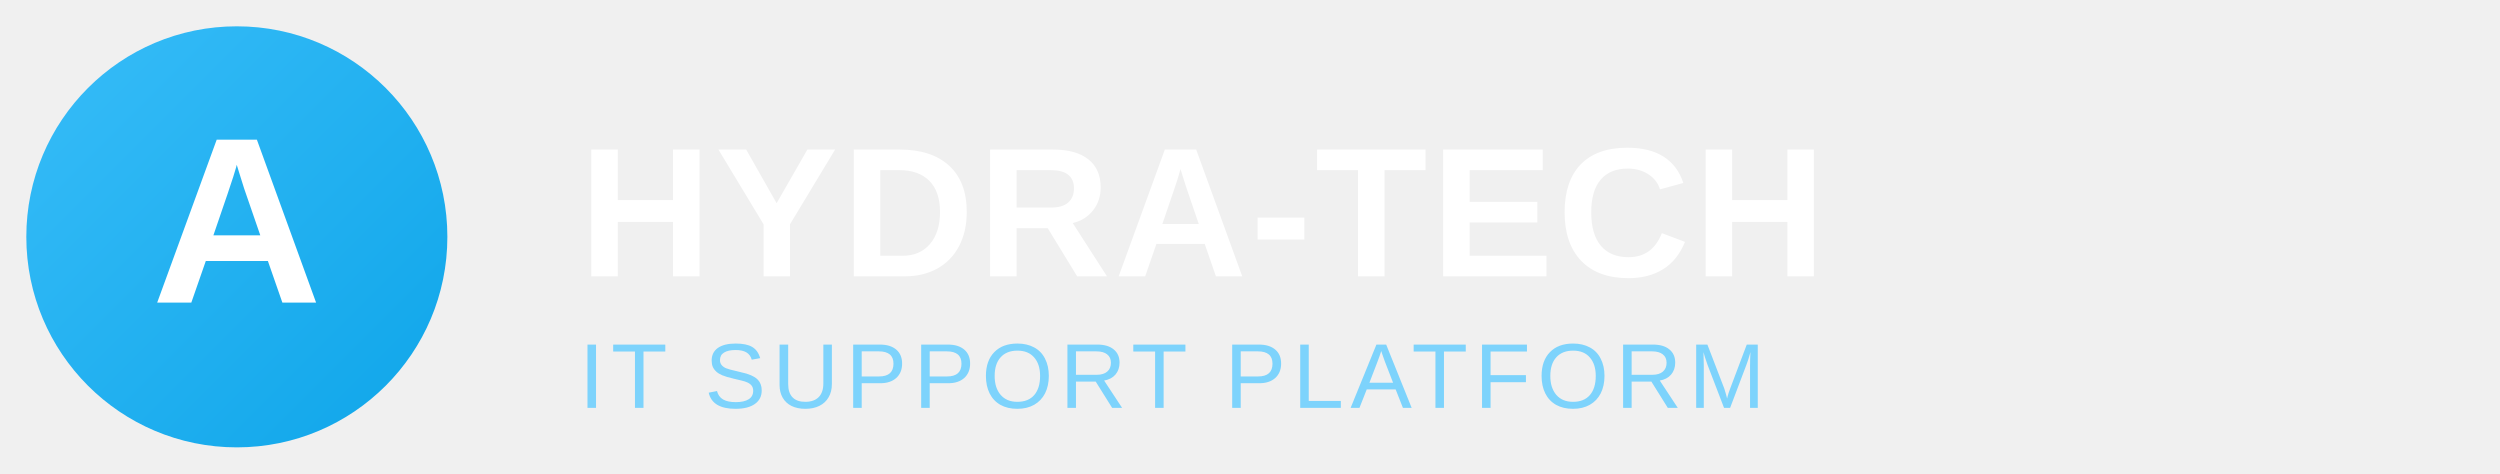
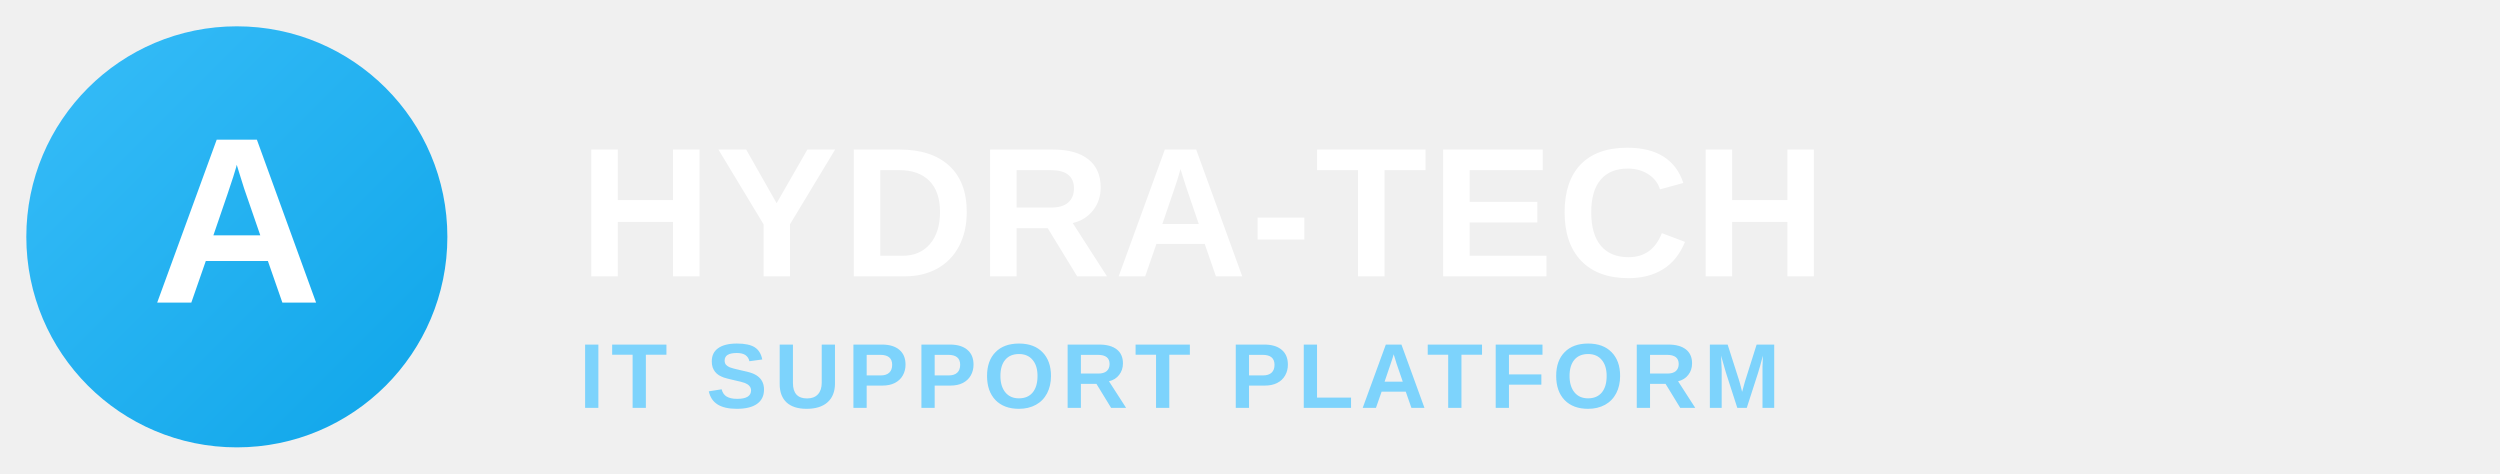
<svg xmlns="http://www.w3.org/2000/svg" viewBox="0 0 380 72" role="img" aria-label="HYDRA-TECH IT SUPPORT PLATFORM">
  <defs>
    <linearGradient id="circleGrad" x1="0%" y1="0%" x2="100%" y2="100%">
      <stop offset="0%" stop-color="#38bdf8" />
      <stop offset="100%" stop-color="#0ea5e9" />
    </linearGradient>
  </defs>
  <circle cx="36" cy="36" r="32" fill="url(#circleGrad)" />
  <text x="36" y="46" font-family="Arial, sans-serif" font-size="36" font-weight="700" fill="#ffffff" text-anchor="middle">A</text>
  <text x="88" y="42" font-family="Arial, sans-serif" font-size="28" font-weight="700" fill="#ffffff" letter-spacing="0.5">HYDRA-TECH</text>
-   <text x="88" y="62" font-family="Arial, sans-serif" font-size="14" font-weight="500" fill="#7dd3fc" letter-spacing="1">IT SUPPORT PLATFORM</text>
+   <text x="88" y="62" font-family="Arial, sans-serif" font-size="14" font-weight="600" fill="#7dd3fc" letter-spacing="1">IT SUPPORT PLATFORM</text>
</svg>
